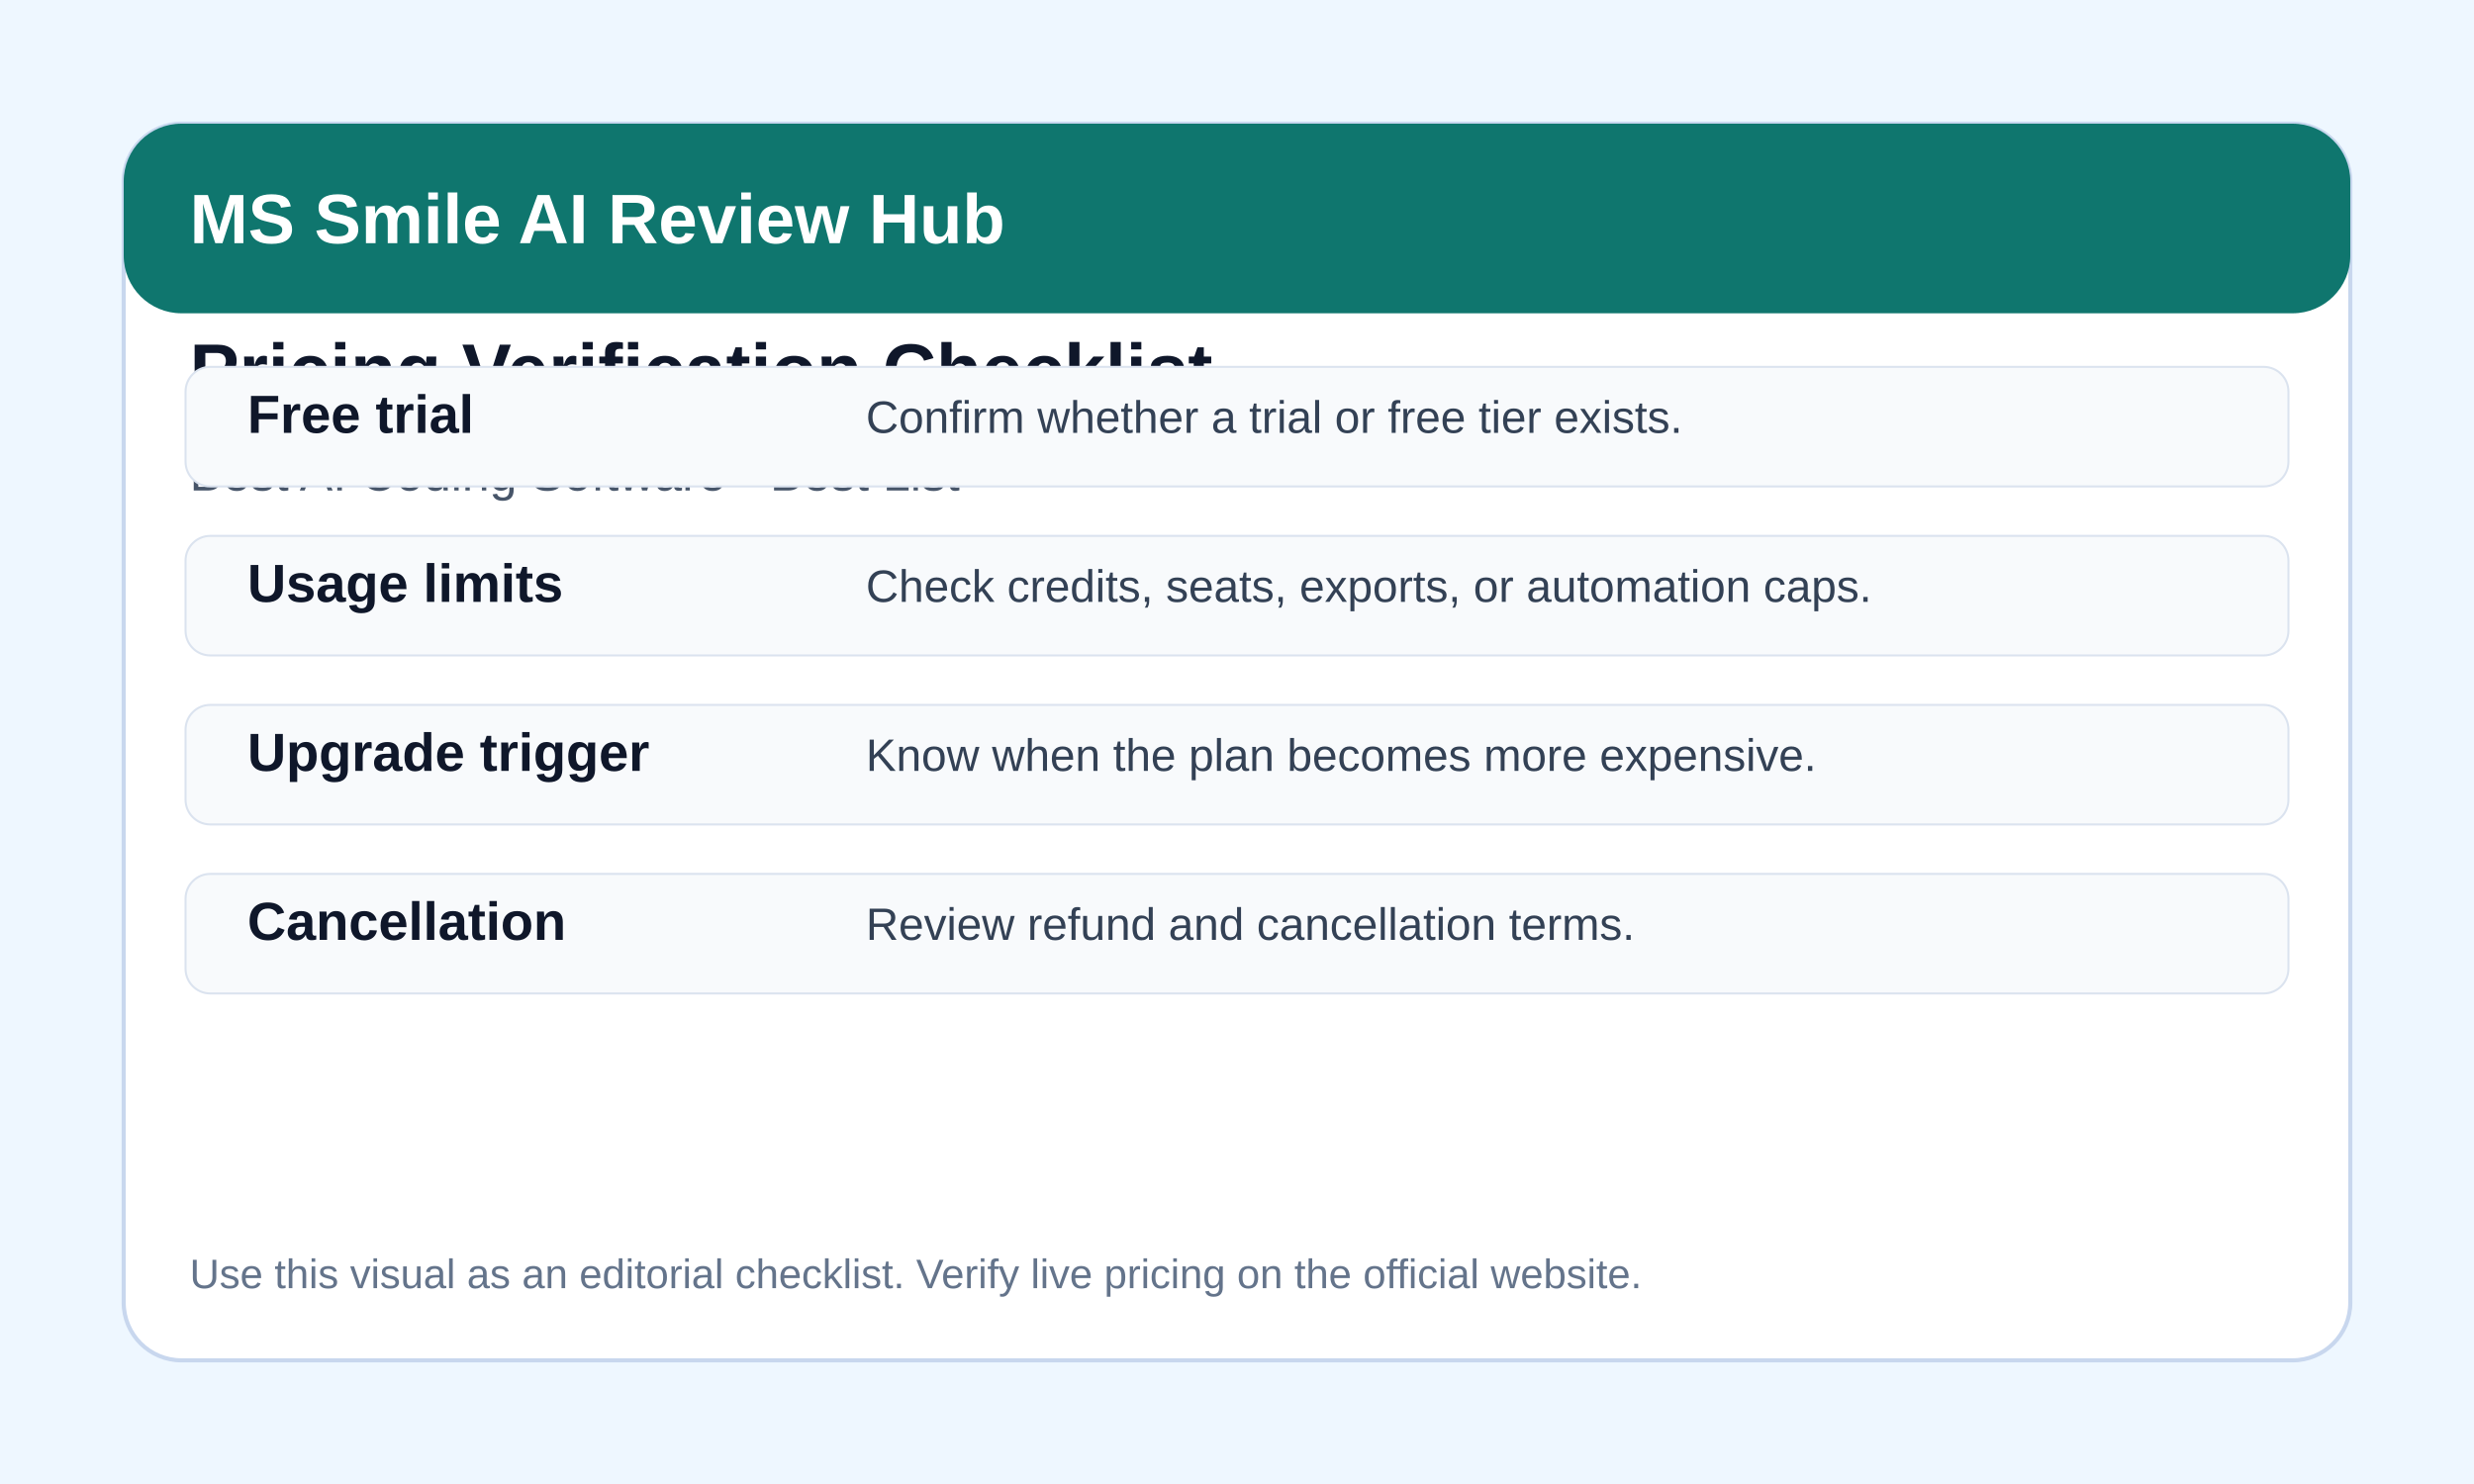
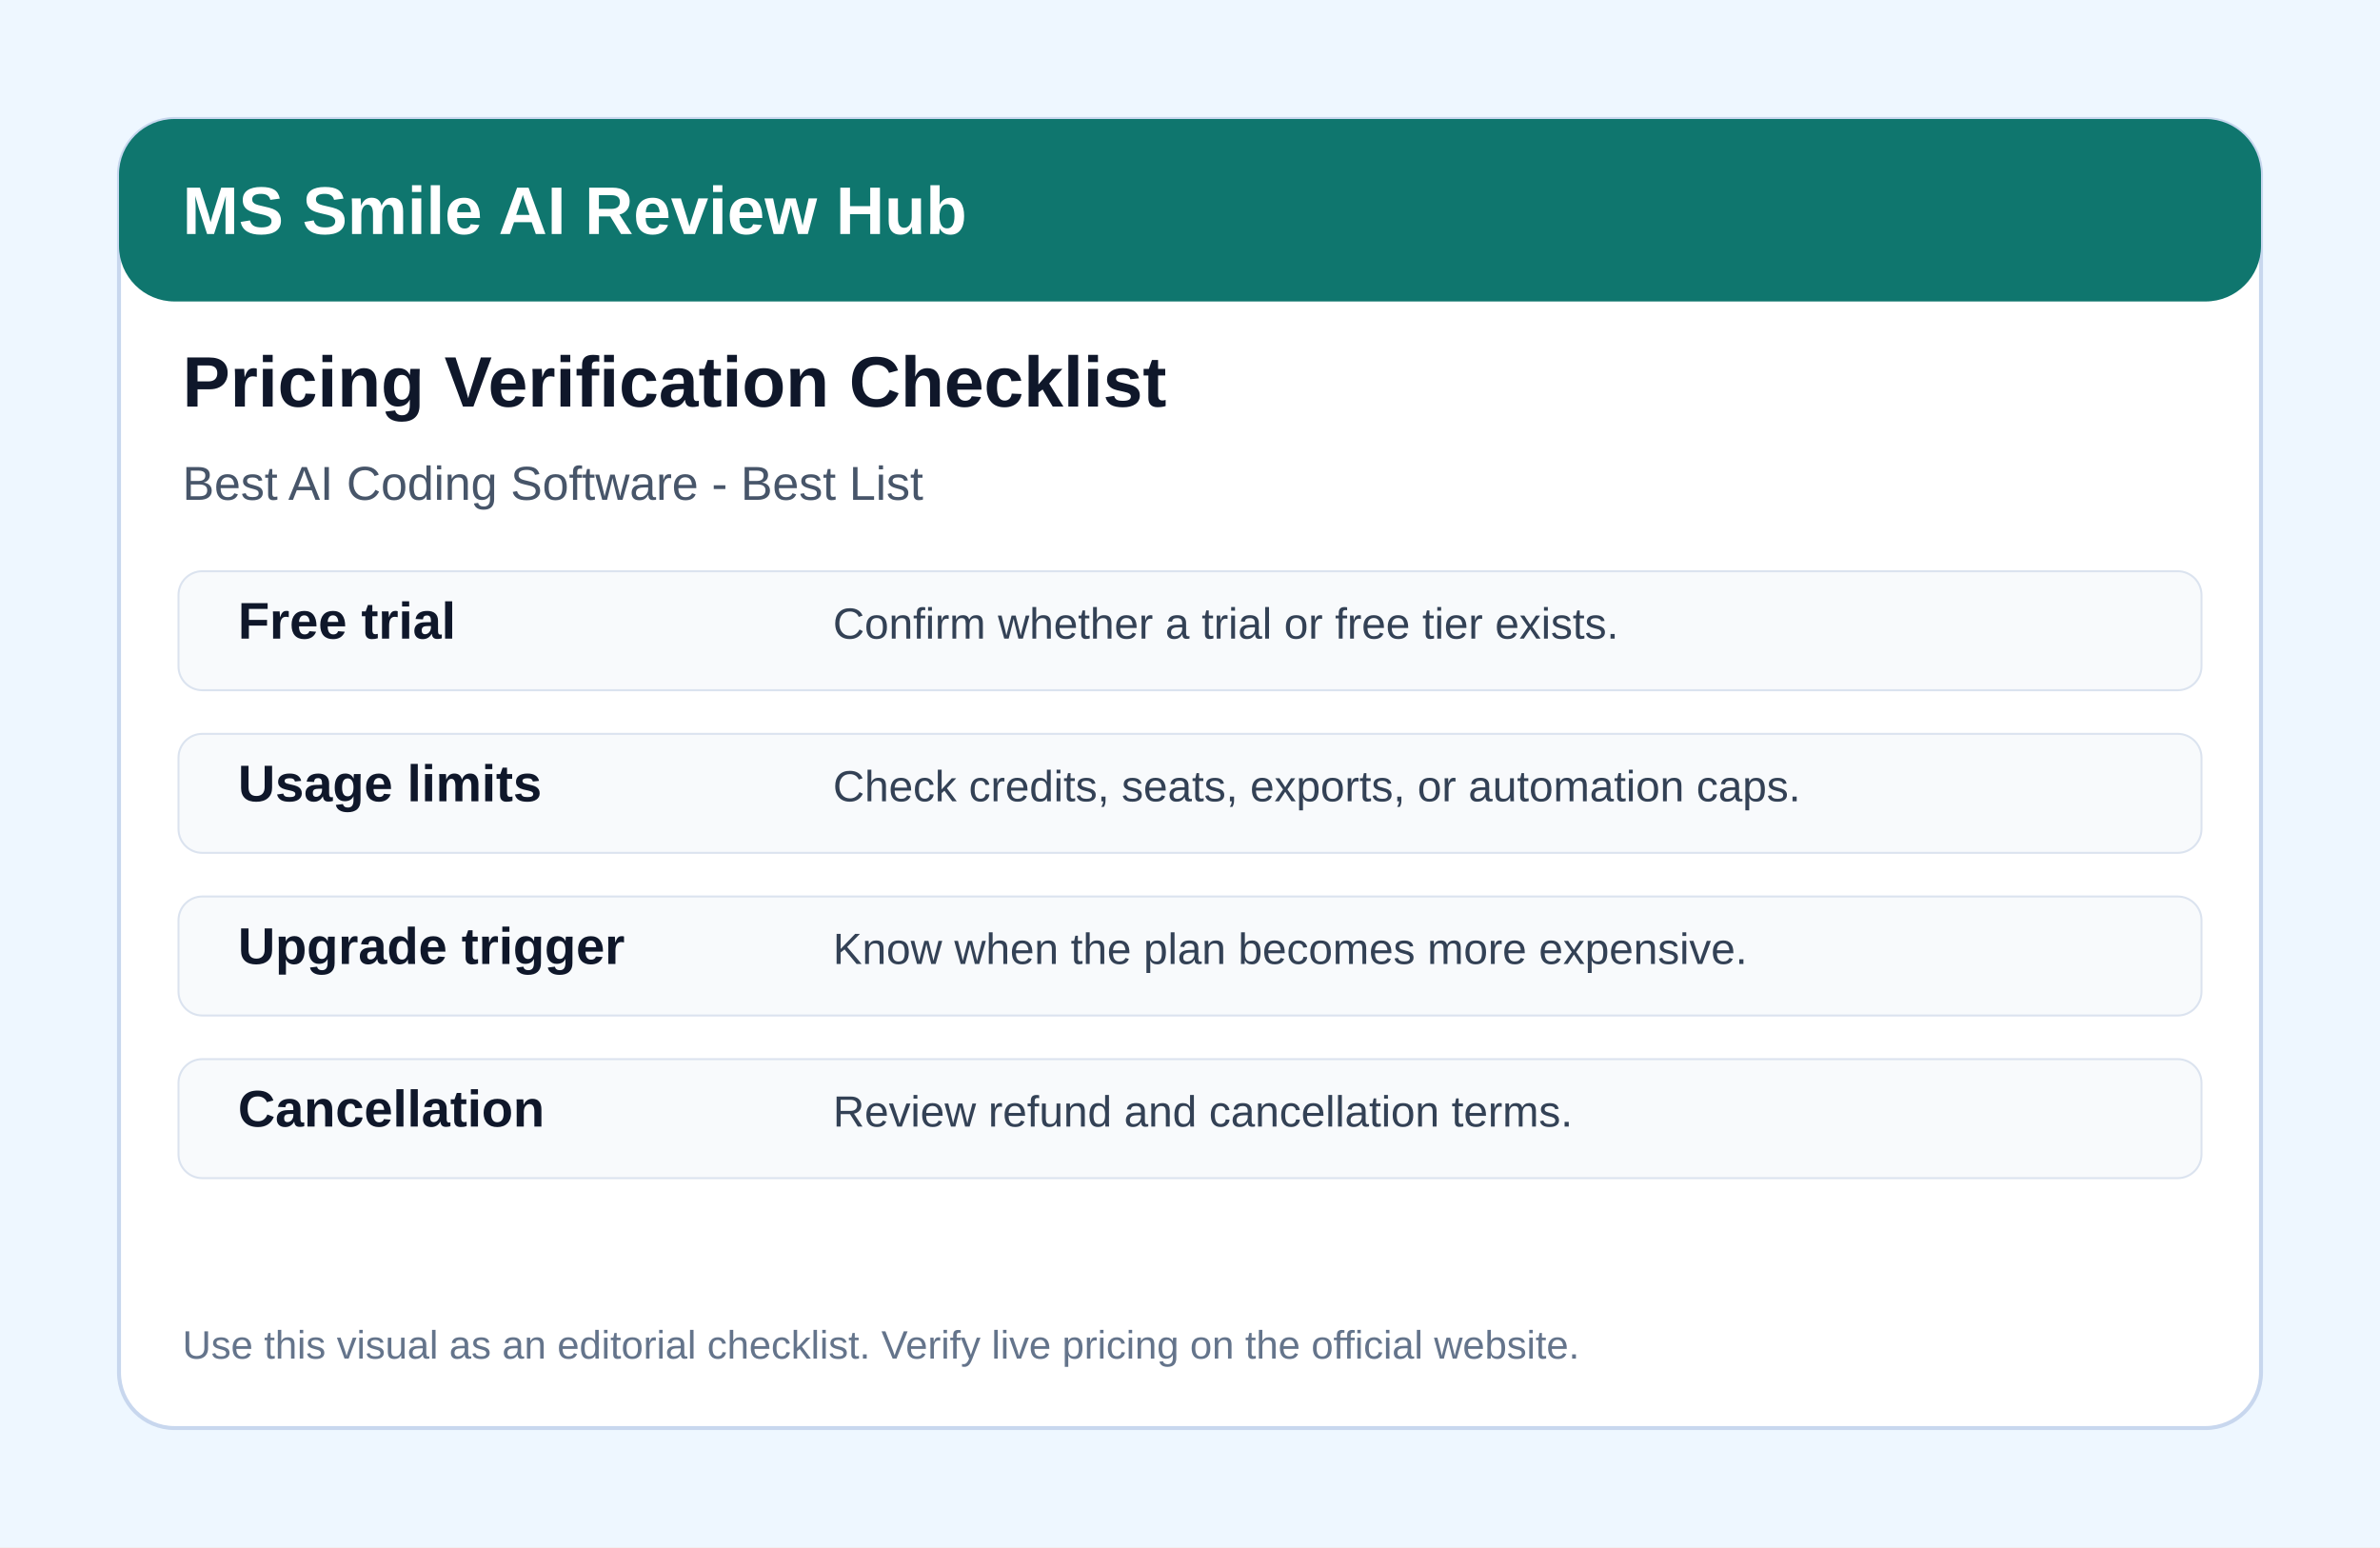
- <svg xmlns="http://www.w3.org/2000/svg" width="1200" height="720" viewBox="0 0 1200 720">
-   <rect width="1200" height="720" fill="#eef7ff" />
-   <rect x="60" y="60" width="1080" height="600" rx="28" fill="#ffffff" stroke="#c8d7ee" stroke-width="2" />
+ <svg xmlns="http://www.w3.org/2000/svg" width="1200" height="780" viewBox="0 0 1200 780">
+   <rect width="1200" height="780" fill="#eef7ff" />
+   <rect x="60" y="60" width="1080" height="660" rx="28" fill="#ffffff" stroke="#c8d7ee" stroke-width="2" />
  <rect x="60" y="60" width="1080" height="92" rx="28" fill="#0f766e" />
  <text x="92" y="118" font-family="Arial, sans-serif" font-size="34" font-weight="700" fill="#ffffff">MS Smile AI Review Hub</text>
-   <text x="92" y="192" font-family="Arial, sans-serif" font-size="36" font-weight="700" fill="#0f172a">Pricing Verification Checklist</text>
-   <text x="92" y="238" font-family="Arial, sans-serif" font-size="24" fill="#475569">Best AI Coding Software - Best List</text>
+   <text x="92" y="205" font-family="Arial, sans-serif" font-size="36" font-weight="700" fill="#0f172a">Pricing Verification Checklist</text>
+   <text x="92" y="252" font-family="Arial, sans-serif" font-size="24" fill="#475569">Best AI Coding Software - Best List</text>
  <g font-family="Arial, sans-serif">
-     <rect x="90" y="178" width="1020" height="58" rx="12" fill="#f8fafc" stroke="#dbe3ef" />
-     <text x="120" y="210" font-size="26" font-weight="700" fill="#0f172a">Free trial</text>
-     <text x="420" y="210" font-size="22" fill="#334155">Confirm whether a trial or free tier exists.</text>
-     <rect x="90" y="260" width="1020" height="58" rx="12" fill="#f8fafc" stroke="#dbe3ef" />
-     <text x="120" y="292" font-size="26" font-weight="700" fill="#0f172a">Usage limits</text>
-     <text x="420" y="292" font-size="22" fill="#334155">Check credits, seats, exports, or automation caps.</text>
-     <rect x="90" y="342" width="1020" height="58" rx="12" fill="#f8fafc" stroke="#dbe3ef" />
-     <text x="120" y="374" font-size="26" font-weight="700" fill="#0f172a">Upgrade trigger</text>
-     <text x="420" y="374" font-size="22" fill="#334155">Know when the plan becomes more expensive.</text>
-     <rect x="90" y="424" width="1020" height="58" rx="12" fill="#f8fafc" stroke="#dbe3ef" />
-     <text x="120" y="456" font-size="26" font-weight="700" fill="#0f172a">Cancellation</text>
-     <text x="420" y="456" font-size="22" fill="#334155">Review refund and cancellation terms.</text>
+     <rect x="90" y="288" width="1020" height="60" rx="12" fill="#f8fafc" stroke="#dbe3ef" />
+     <text x="120" y="322" font-size="26" font-weight="700" fill="#0f172a">Free trial</text>
+     <text x="420" y="322" font-size="22" fill="#334155">Confirm whether a trial or free tier exists.</text>
+     <rect x="90" y="370" width="1020" height="60" rx="12" fill="#f8fafc" stroke="#dbe3ef" />
+     <text x="120" y="404" font-size="26" font-weight="700" fill="#0f172a">Usage limits</text>
+     <text x="420" y="404" font-size="22" fill="#334155">Check credits, seats, exports, or automation caps.</text>
+     <rect x="90" y="452" width="1020" height="60" rx="12" fill="#f8fafc" stroke="#dbe3ef" />
+     <text x="120" y="486" font-size="26" font-weight="700" fill="#0f172a">Upgrade trigger</text>
+     <text x="420" y="486" font-size="22" fill="#334155">Know when the plan becomes more expensive.</text>
+     <rect x="90" y="534" width="1020" height="60" rx="12" fill="#f8fafc" stroke="#dbe3ef" />
+     <text x="120" y="568" font-size="26" font-weight="700" fill="#0f172a">Cancellation</text>
+     <text x="420" y="568" font-size="22" fill="#334155">Review refund and cancellation terms.</text>
  </g>
-   <text x="92" y="625" font-family="Arial, sans-serif" font-size="20" fill="#64748b">Use this visual as an editorial checklist. Verify live pricing on the official website.</text>
+   <text x="92" y="685" font-family="Arial, sans-serif" font-size="20" fill="#64748b">Use this visual as an editorial checklist. Verify live pricing on the official website.</text>
</svg>
